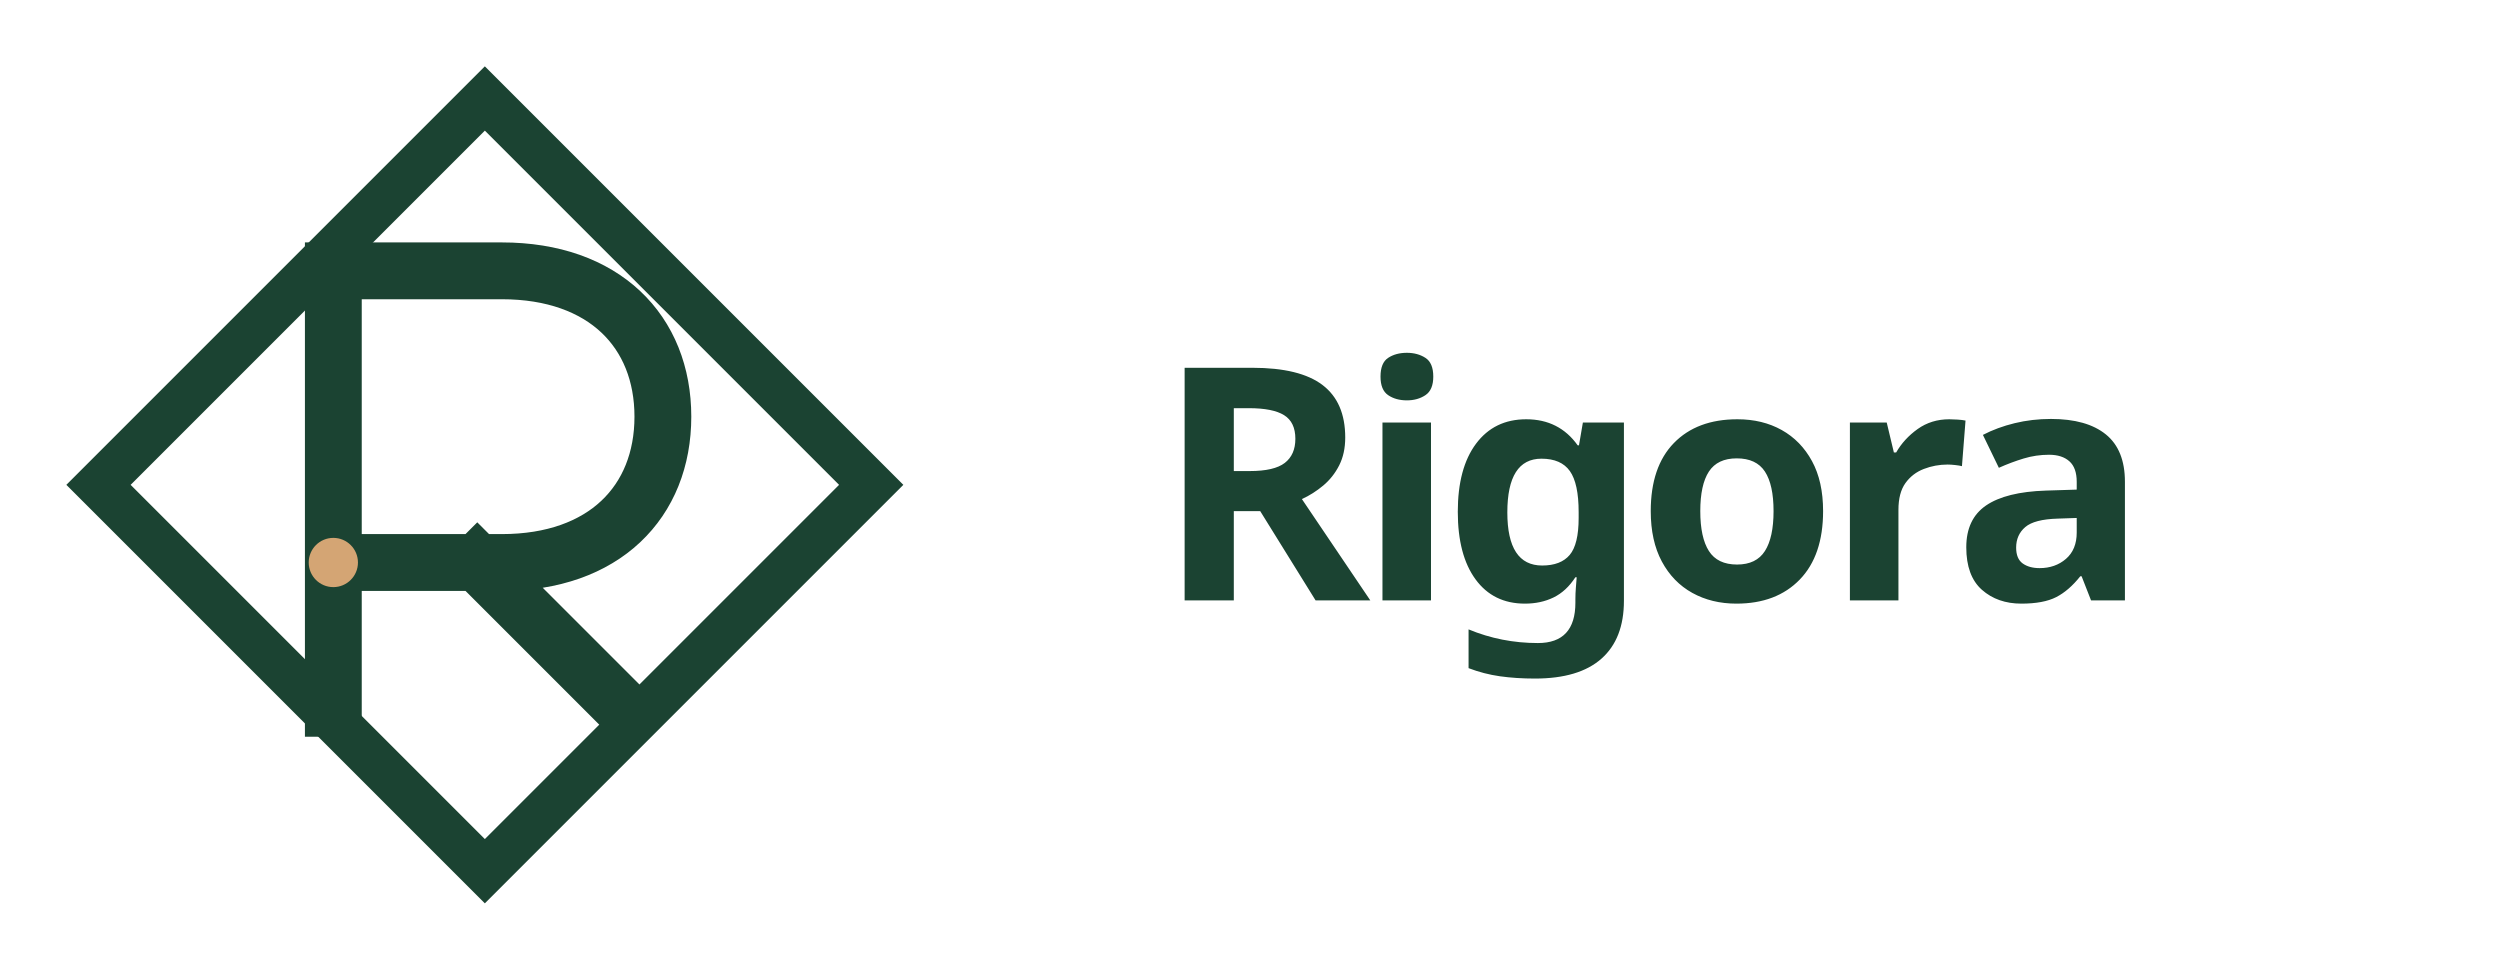
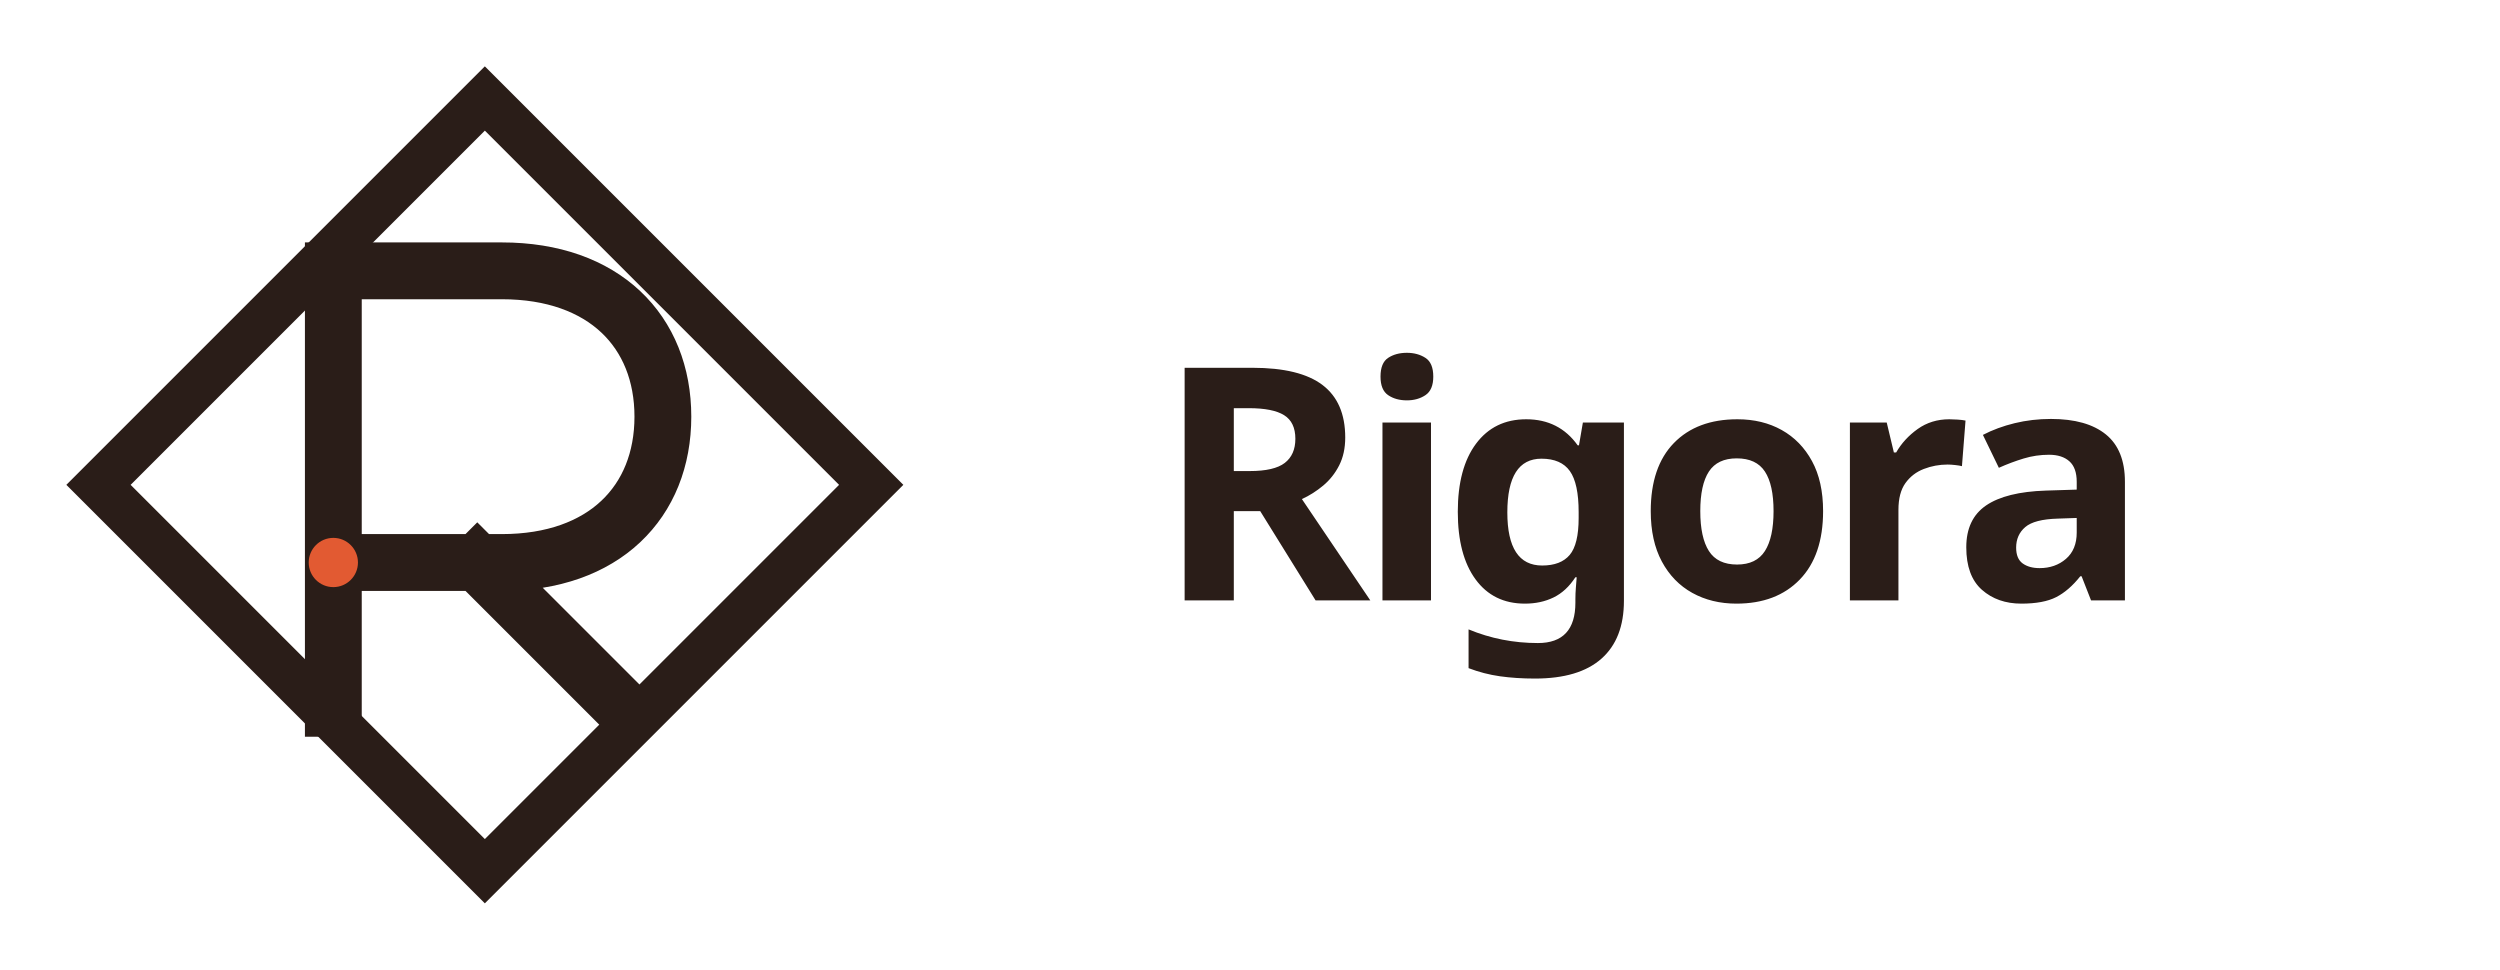
<svg xmlns="http://www.w3.org/2000/svg" width="1320" height="512" viewBox="0 0 1320 512" role="img" aria-labelledby="title desc">
-   <g fill="none" stroke="#1B4332" stroke-linecap="square" stroke-linejoin="miter">
+   <g fill="none" stroke="#2A1D18" stroke-linecap="square" stroke-linejoin="miter">
    <path d="M256 52 460 256 256 460 52 256Z" stroke-width="24" />
    <path d="M176 374V143H265C319 143 350 175 350 220S319 297 265 297H176M252 297 332 377" stroke-width="30" />
  </g>
-   <circle cx="176" cy="297" r="13" fill="#D4A574" />
-   <text x="610" y="317" fill="#1B4332" font-family="Noto Sans, Arial, sans-serif" font-size="172" font-weight="700" letter-spacing="-7">Rigora</text>
+   <circle cx="176" cy="297" r="13" fill="#E25A32" />
+   <text x="610" y="317" fill="#2A1D18" font-family="Noto Sans, Arial, sans-serif" font-size="172" font-weight="700" letter-spacing="-7">Rigora</text>
</svg>
